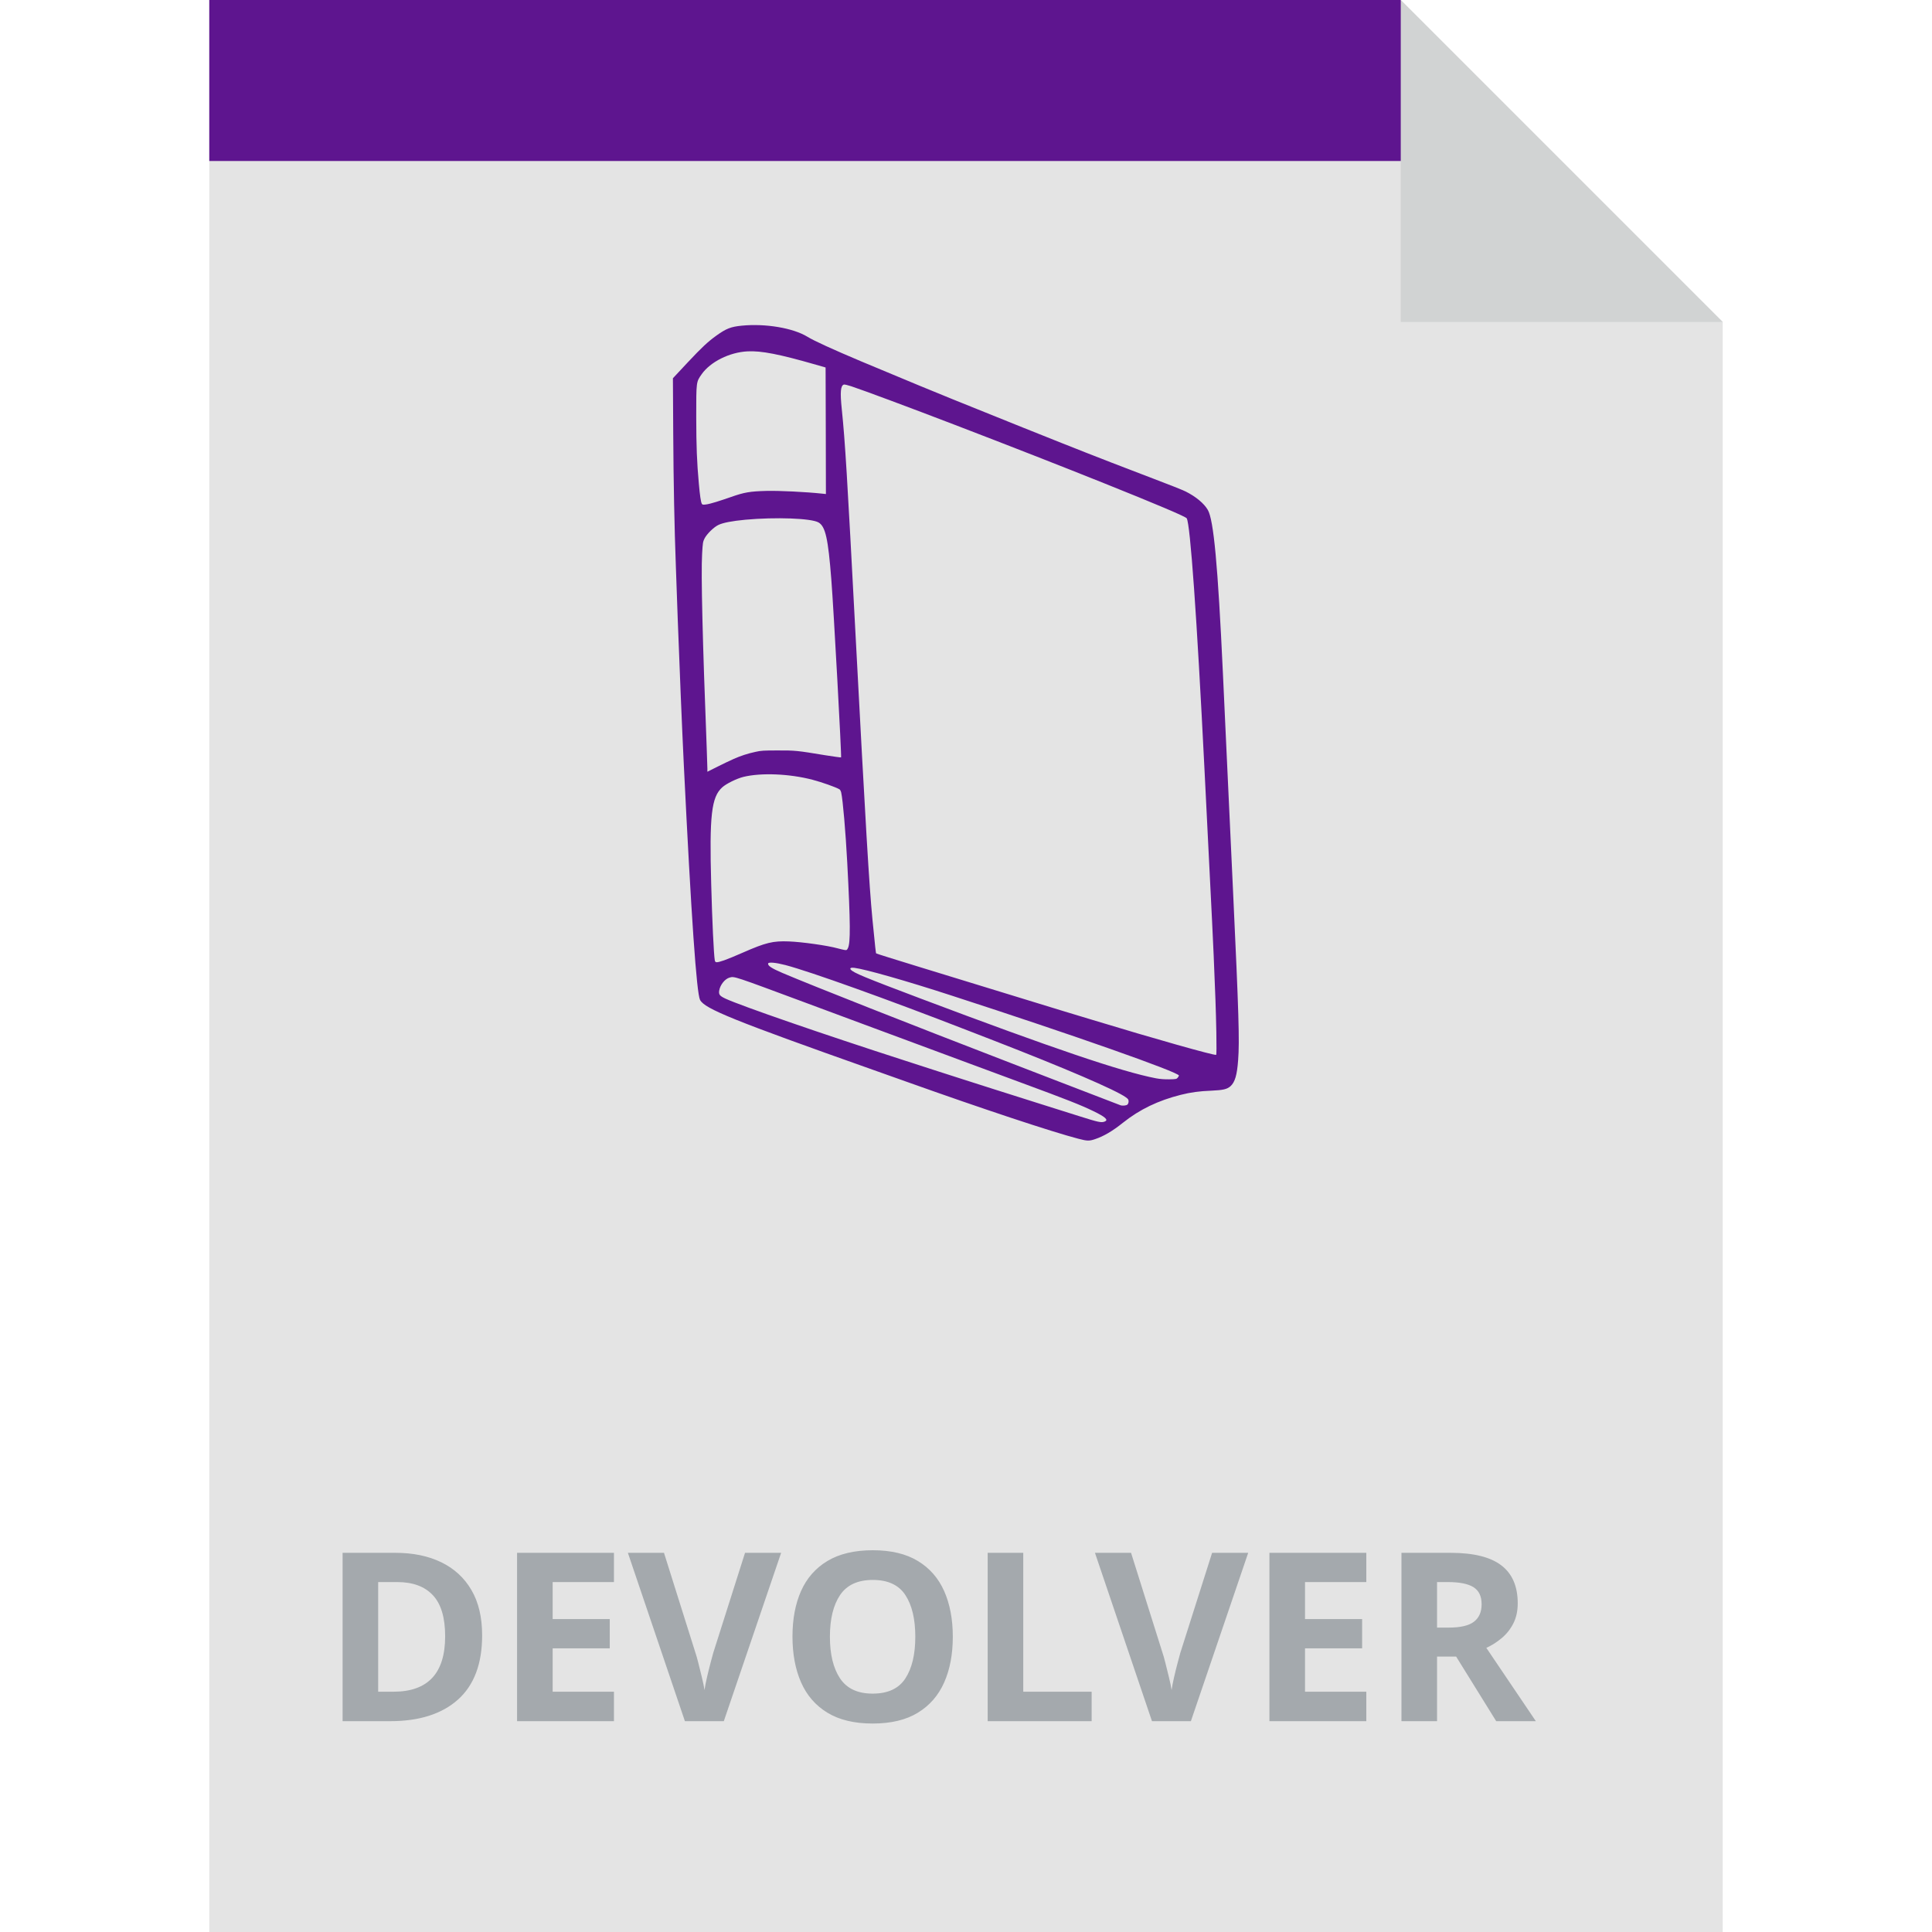
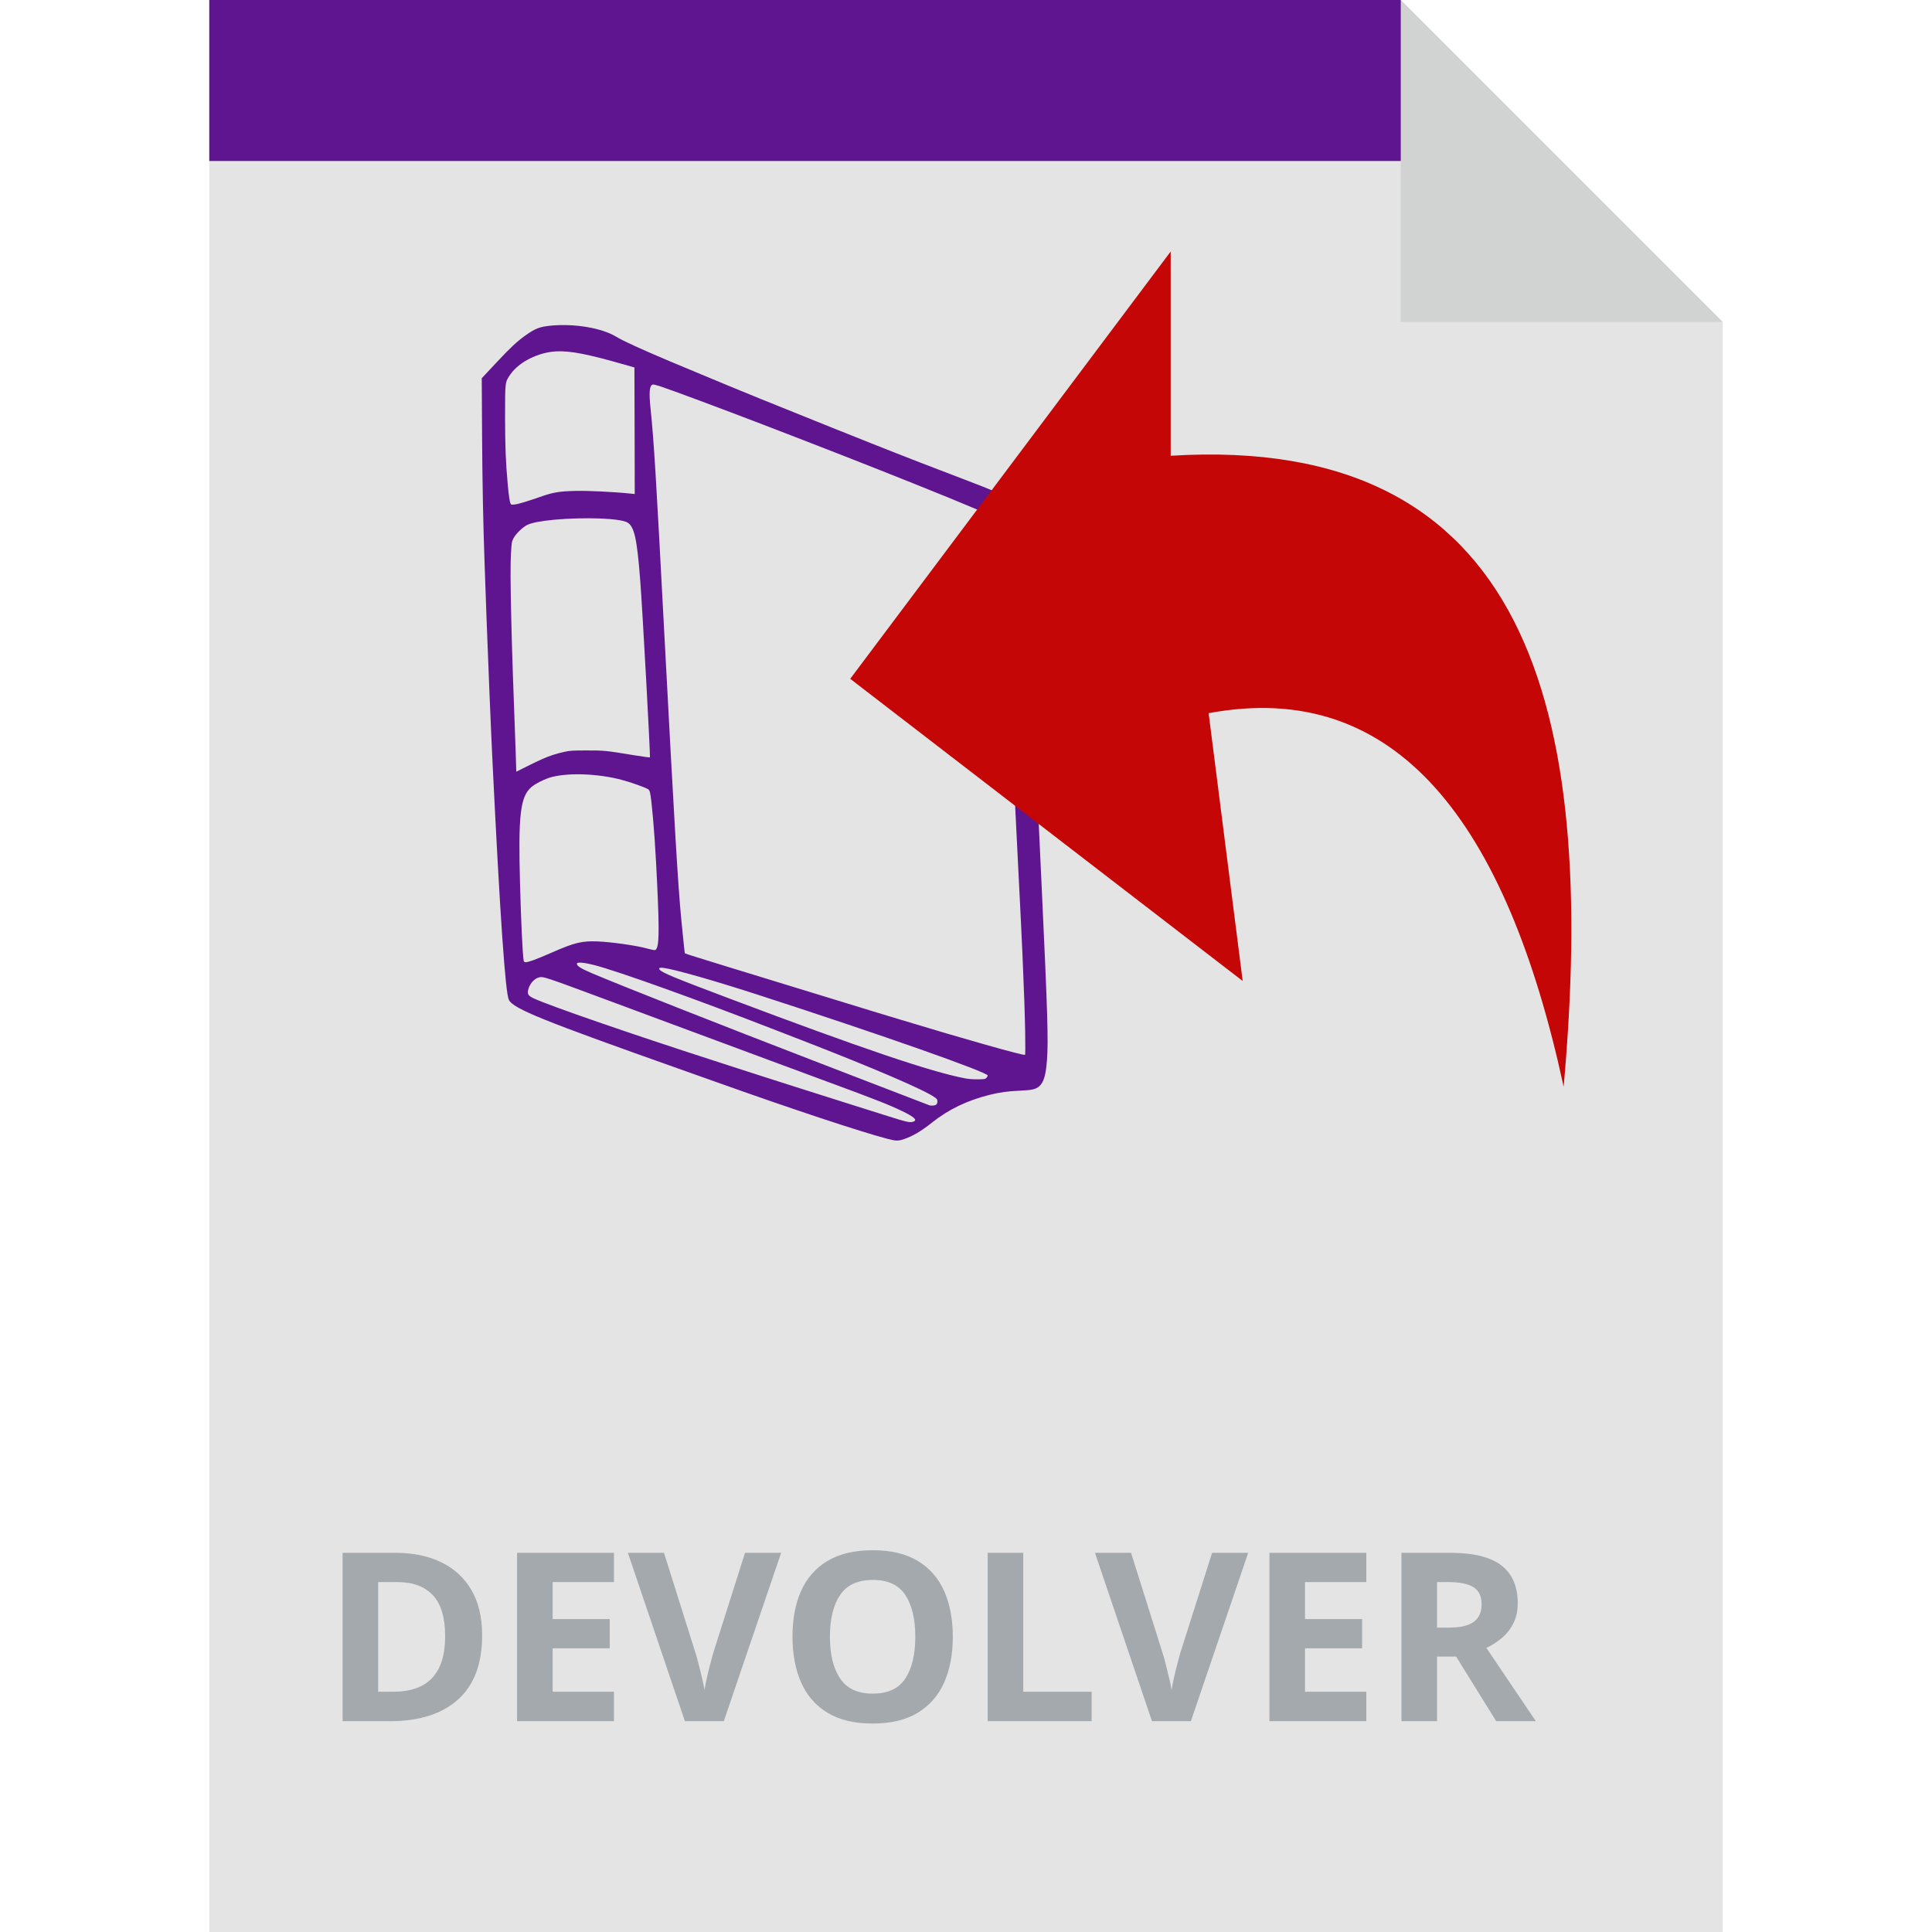
<svg xmlns="http://www.w3.org/2000/svg" height="800px" width="800px" version="1.1" id="Layer_1" viewBox="0 0 303.188 303.188" xml:space="preserve">
  <g>
    <polygon style="fill:#E4E4E4;" points="219.821,0 32.842,0 32.842,303.188 270.346,303.188 270.346,50.525  " />
    <polygon style="fill:#5E158F;" points="227.64,25.263 32.842,25.263 32.842,0 219.821,0  " />
-     <g transform="matrix(0.01 0 0 0.01 150 115)">
+     <g transform="matrix(0.01 0 0 0.01 120 115)">
      <path style="stroke: rgb(0,0,0); stroke-width: 0; stroke-dasharray: none; stroke-linecap: butt; stroke-dashoffset: 0; stroke-linejoin: miter; stroke-miterlimit: 4; fill: rgb(94,21,143); fill-rule: nonzero; opacity: 1;" vector-effect="non-scaling-stroke" transform=" translate(-4438.99, -6399.19)" d="M 6360 12769 C 5942 12660 4857 12300 3680 11880 C 3523 11824 3283 11739 3145 11690 C 953 10914 497 10730 425 10591 C 370 10483 287 9290 170 6900 C 146 6413 98 5262 75 4625 C 62 4246 48 3865 45 3780 C 23 3194 8 2453 4 1705 L -1 835 L 228 590 C 454 349 547 262 685 163 C 837 55 907 27 1079 10 C 1450 -27 1885 46 2110 184 C 2218 250 2505 381 2965 575 C 3311 720 3687 877 3865 950 C 3970 993 4206 1090 4390 1165 C 4766 1319 6244 1911 6475 2000 C 6558 2032 6742 2104 6885 2160 C 7028 2216 7330 2331 7555 2417 C 7781 2502 8001 2590 8045 2612 C 8206 2693 8333 2798 8393 2901 C 8485 3058 8551 3767 8630 5463 C 8635 5582 8645 5777 8650 5895 C 8656 6013 8665 6208 8670 6328 C 8683 6604 8698 6917 8710 7188 C 8716 7304 8725 7497 8730 7615 C 8736 7733 8745 7927 8750 8045 C 8756 8163 8765 8357 8770 8475 C 8776 8593 8784 8786 8790 8903 C 8879 10802 8892 11233 8869 11535 C 8852 11770 8819 11882 8749 11945 C 8696 11992 8633 12007 8450 12015 C 8263 12022 8124 12041 7970 12080 C 7615 12169 7324 12309 7063 12517 C 6895 12651 6762 12729 6626 12775 C 6532 12807 6501 12806 6360 12769 z M 6774 12500 C 6839 12476 6788 12428 6595 12335 C 6399 12240 6176 12152 5468 11891 C 5392 11863 5269 11818 5195 11790 C 5121 11763 5000 11718 4928 11691 C 4855 11664 4734 11619 4660 11592 C 4586 11564 4444 11512 4345 11475 C 4156 11405 3274 11078 3010 10980 C 2849 10920 2735 10878 2095 10640 C 943 10212 966 10219 889 10240 C 816 10260 742 10352 726 10441 C 715 10505 731 10527 822 10570 C 1071 10685 2352 11128 3630 11540 C 3820 11602 4056 11678 4155 11710 C 4254 11742 4436 11801 4560 11840 C 4684 11879 4895 11947 5030 11990 C 5165 12033 5489 12136 5750 12218 C 6011 12301 6293 12389 6375 12415 C 6678 12511 6721 12520 6774 12500 z M 7132 12233 C 7142 12224 7150 12203 7150 12184 C 7150 12156 7143 12145 7108 12120 C 6949 12004 6139 11657 5020 11223 C 4885 11171 4708 11102 4625 11070 C 3367 10581 2154 10146 1765 10044 C 1611 10004 1498 9994 1493 10020 C 1486 10054 1548 10095 1716 10167 C 2181 10365 3753 10985 5285 11575 C 5461 11643 5805 11776 6050 11870 C 6406 12008 6937 12212 7020 12243 C 7052 12255 7114 12250 7132 12233 z M 7921 11811 C 7931 11798 7940 11784 7940 11778 C 7940 11726 6272 11138 4370 10522 C 3657 10290 3013 10107 2844 10087 C 2792 10081 2771 10092 2790 10115 C 2831 10165 3008 10238 3880 10567 C 5957 11350 7039 11717 7580 11821 C 7644 11833 7712 11838 7788 11837 C 7894 11835 7903 11833 7921 11811 z M 8527 11101 C 8520 10747 8511 10497 8485 9890 C 8469 9524 8463 9415 8400 8155 C 8378 7715 8351 7175 8340 6955 C 8221 4580 8118 3122 8062 3033 C 8045 3006 7588 2812 6756 2479 C 6148 2235 5270 1891 4420 1565 C 3729 1300 2986 1023 2798 961 C 2744 943 2692 931 2682 934 C 2630 951 2621 1052 2649 1320 C 2702 1837 2732 2334 2865 4860 C 3024 7870 3078 8782 3130 9325 C 3175 9784 3183 9855 3189 9861 C 3192 9865 3492 9959 3855 10070 C 4218 10181 4835 10370 5225 10490 C 5616 10610 6025 10735 6135 10769 C 6245 10802 6448 10863 6585 10905 C 7547 11198 8500 11467 8524 11453 C 8530 11449 8531 11313 8527 11101 z M 804 9969 C 854 9952 987 9897 1100 9847 C 1456 9691 1569 9663 1819 9673 C 2026 9681 2424 9737 2582 9781 C 2622 9792 2671 9803 2692 9807 C 2725 9812 2730 9810 2745 9779 C 2787 9698 2785 9390 2735 8440 C 2709 7951 2666 7451 2640 7337 C 2635 7315 2623 7292 2613 7286 C 2555 7252 2342 7176 2190 7136 C 1828 7041 1382 7023 1105 7091 C 1000 7117 837 7197 774 7254 C 603 7407 570 7693 600 8780 C 615 9345 640 9874 656 9968 C 663 10010 683 10010 804 9969 z M 953 6809 C 1064 6760 1167 6726 1295 6698 C 1383 6678 1424 6676 1645 6676 C 1917 6675 1947 6678 2389 6751 C 2523 6772 2635 6788 2638 6785 C 2648 6775 2522 4463 2485 3995 C 2435 3351 2393 3161 2284 3098 C 2171 3032 1611 3012 1138 3055 C 926 3075 785 3102 711 3138 C 639 3173 531 3279 495 3350 C 470 3400 467 3418 457 3595 C 439 3909 464 4952 530 6655 C 535 6798 540 6936 540 6963 L 540 7010 L 702 6929 C 792 6884 904 6830 953 6809 z M 677 2776 C 736 2758 844 2722 915 2697 C 1119 2625 1209 2610 1465 2603 C 1666 2598 2079 2618 2343 2646 L 2400 2652 L 2398 1659 L 2395 666 L 2245 623 C 1668 457 1387 402 1170 413 C 888 427 587 577 450 772 C 364 895 365 885 365 1440 C 366 1911 375 2146 406 2490 C 422 2671 437 2775 452 2804 C 461 2820 470 2822 516 2816 C 545 2813 618 2795 677 2776 z" stroke-linecap="round" />
+     </g>
+     <g transform="matrix(1.5 0 0 2 190 105)">
+       <path style="stroke: rgb(0,0,0); stroke-width: 0; stroke-dasharray: none; stroke-linecap: butt; stroke-dashoffset: 0; stroke-linejoin: miter; stroke-miterlimit: 4; fill: rgb(197,6,6); fill-rule: nonzero; opacity: 1;" vector-effect="non-scaling-stroke" transform=" translate(-48.78, -49.51)" d="M 52.122 73.982 L 11.063 50.273 L 44.59 16.744 L 44.59 32.771 C 81.936 31.042 89.263 52.512 85.701 82.276 C 79.695 61.466 68.148 50.223 48.559 52.97 L 52.122 73.982 z" stroke-linecap="round" />
    </g>
    <g transform="matrix(0.74 0 0 0.74 240 235)" style="" id="b6781d1d-9807-4560-afc4-de51308a9a56">
      <text xml:space="preserve" font-family="Raleway" font-size="50" font-style="normal" font-weight="900" style="stroke: none; stroke-width: 1; stroke-dasharray: none; stroke-linecap: butt; stroke-dashoffset: 0; stroke-linejoin: miter; stroke-miterlimit: 4; fill: rgb(164,169,173); fill-rule: nonzero; opacity: 1; white-space: pre;">
        <tspan x="-256.17" y="47.44">DEVOLVER</tspan>
      </text>
    </g>
    <polygon style="fill:#D1D3D3;" points="219.821,50.525 270.346,50.525 219.821,0  " />
  </g>
</svg>
